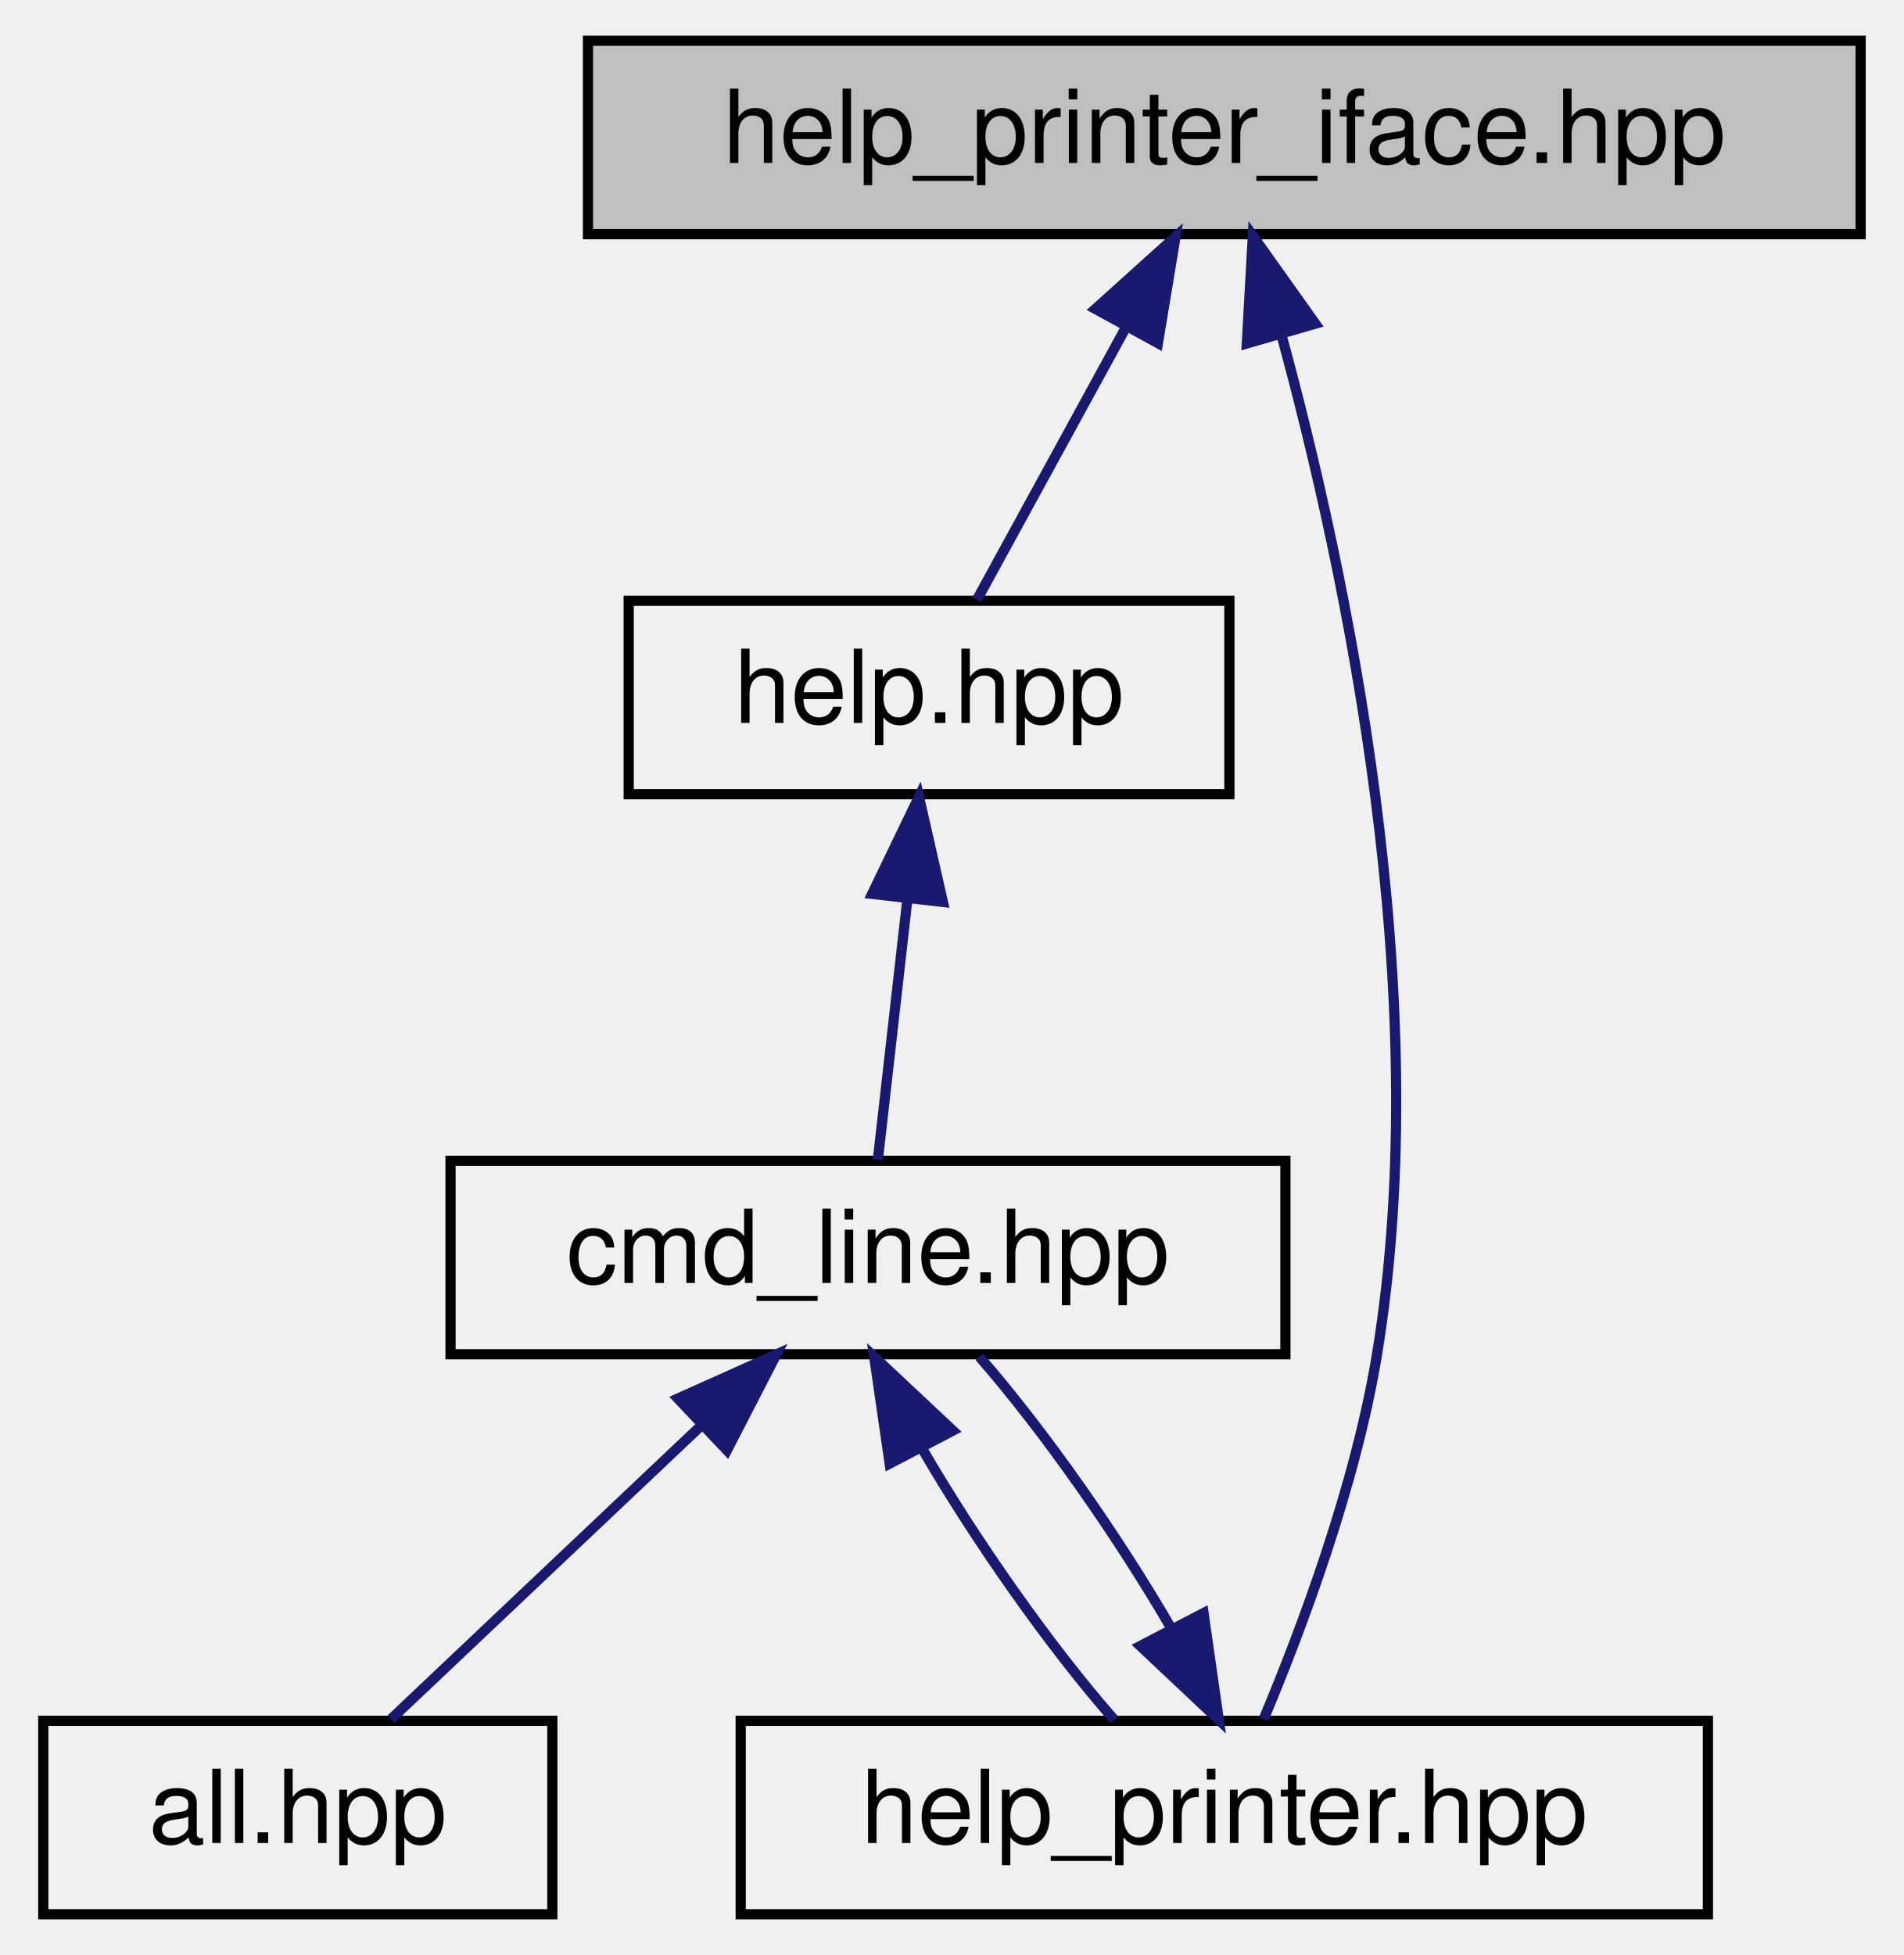
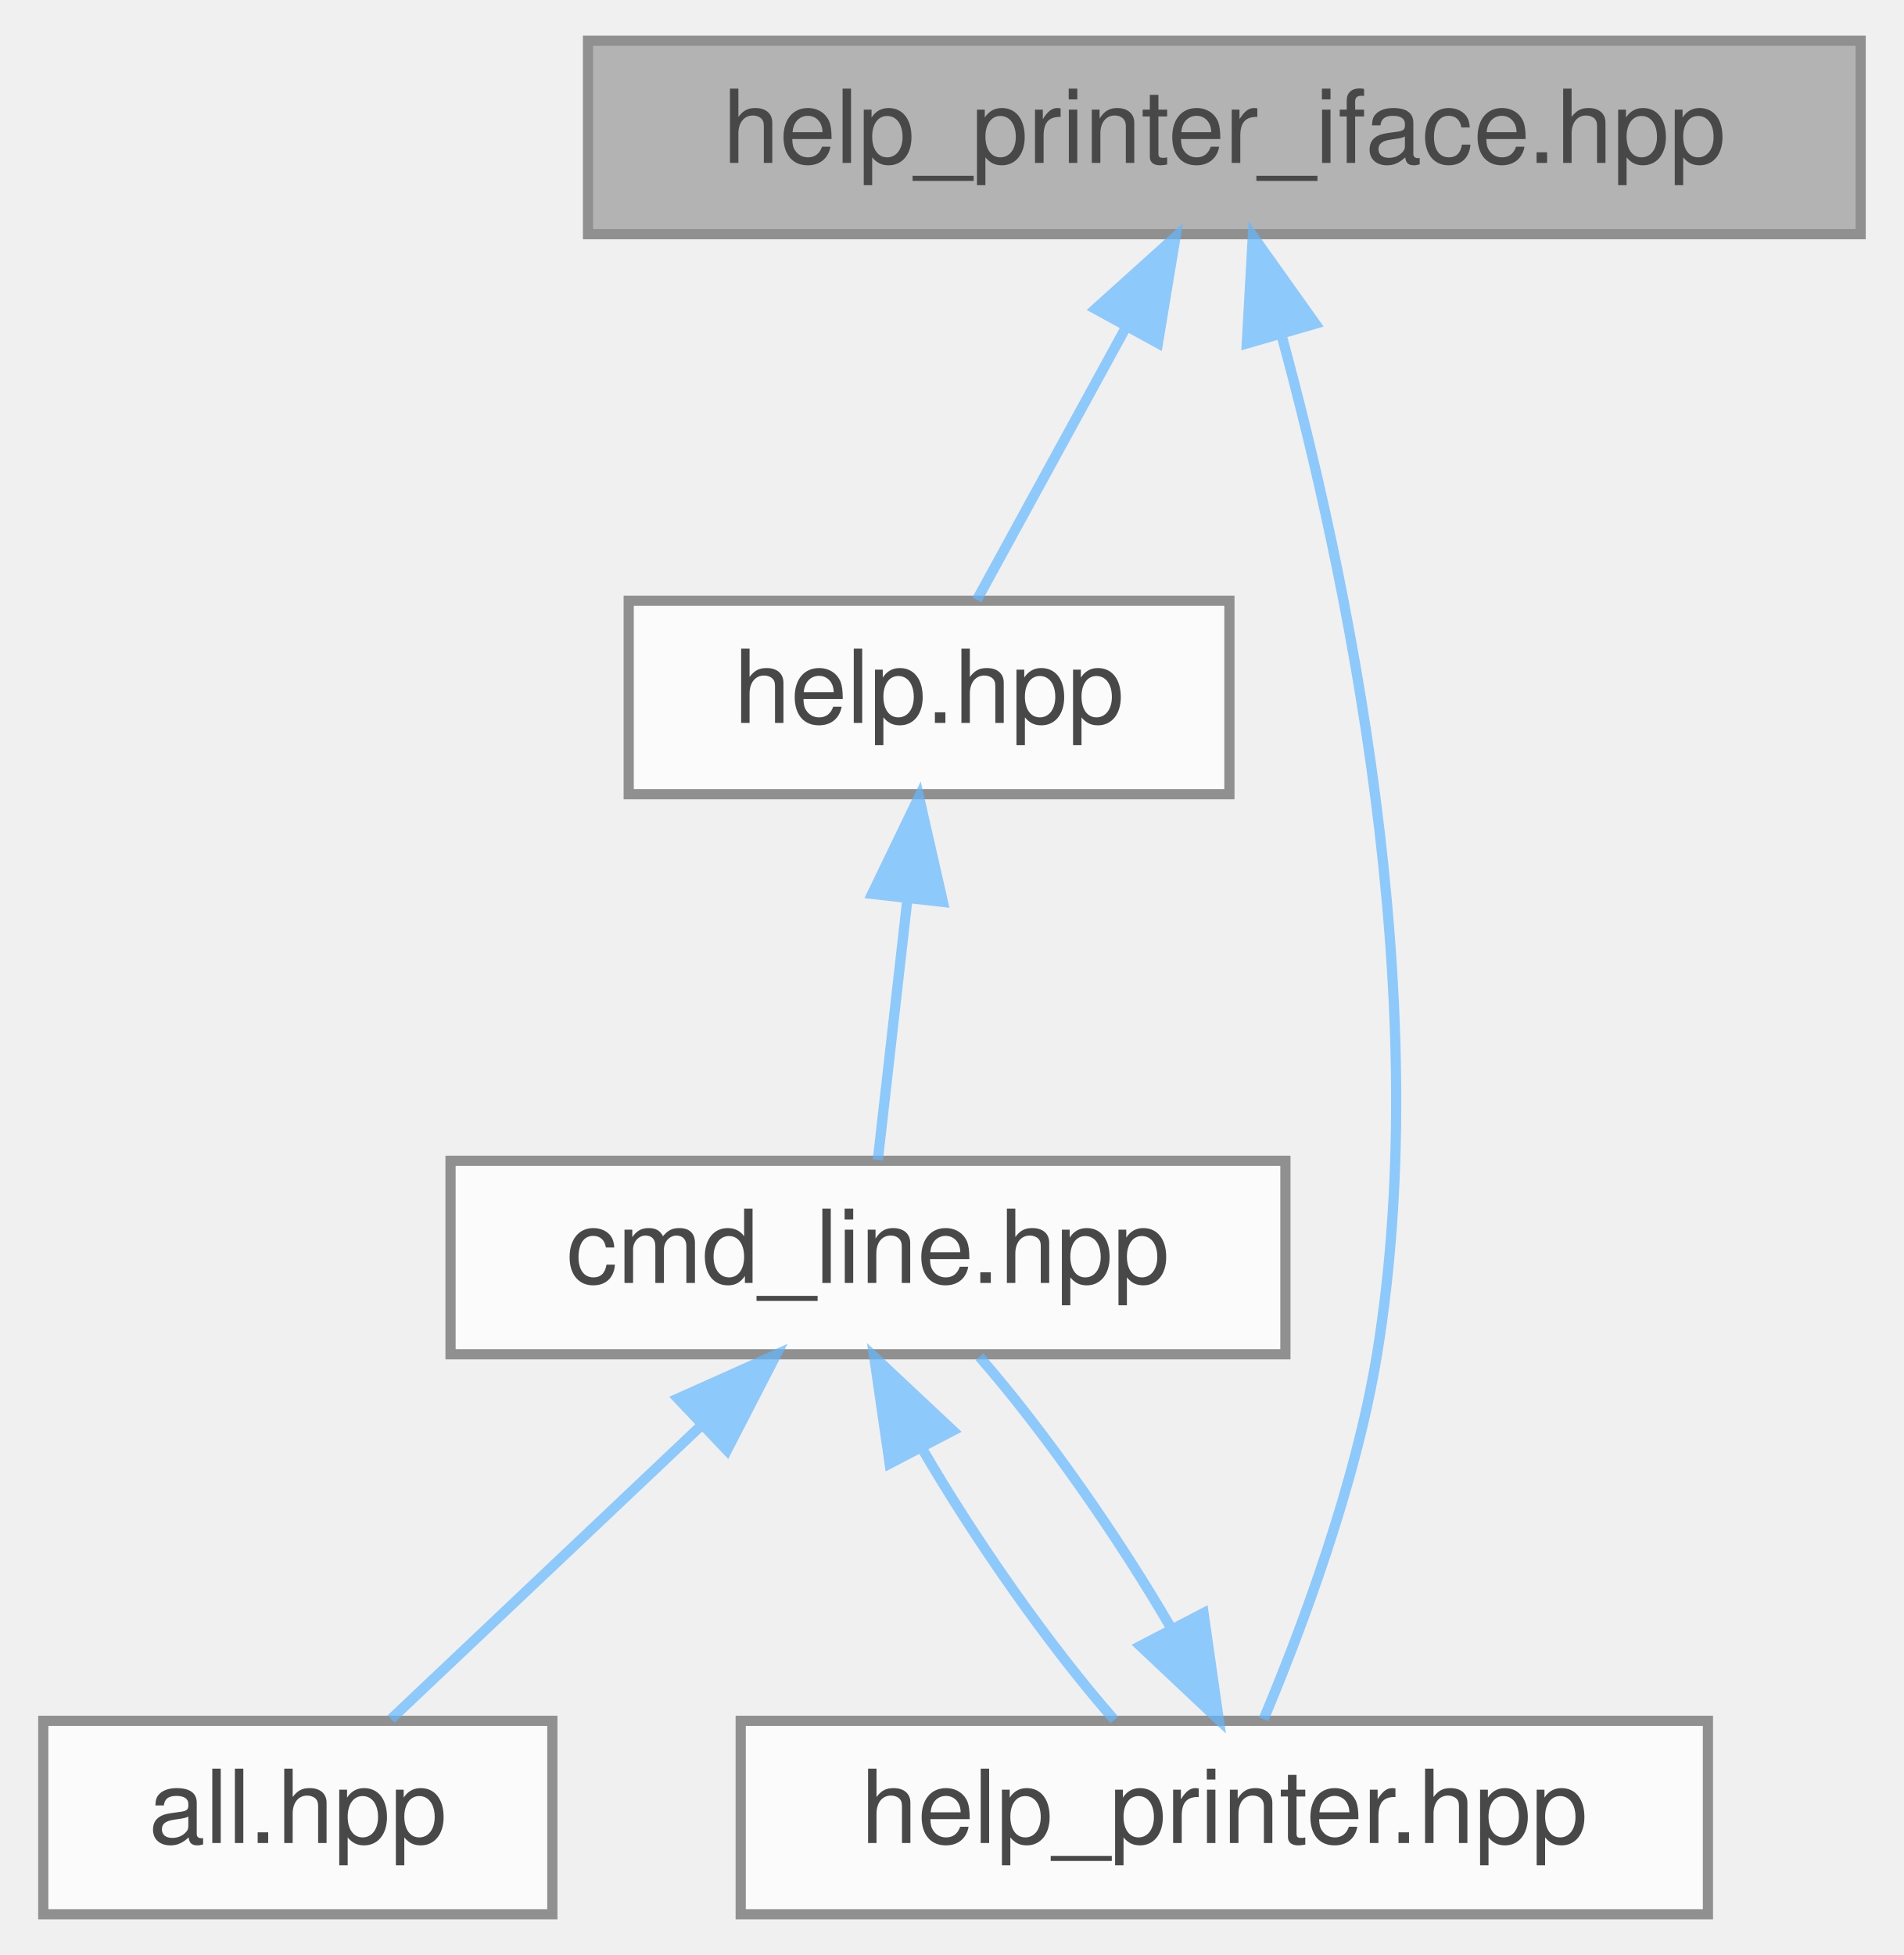
<svg xmlns="http://www.w3.org/2000/svg" xmlns:xlink="http://www.w3.org/1999/xlink" width="187pt" height="192pt" viewBox="0.00 0.00 186.50 192.00">
-   <g id="graph0" class="graph" transform="scale(1 1) rotate(0) translate(4 188)">
-     <g id="node1" class="node">
-       <g id="a_node1">
-         <a xlink:title=" ">
-           <polygon fill="#bfbfbf" stroke="black" points="178.5,-184 53.5,-184 53.5,-165 178.5,-165 178.5,-184" />
-           <text text-anchor="middle" x="116" y="-172" font-family="Helvetica,sans-Serif" font-size="10.00">help_printer_iface.hpp</text>
-         </a>
+   <svg id="main" version="1.1" xml:space="preserve">
+     <style type="text/css">
+ .node, .edge {opacity: 0.7;}
+ .node.selected, .edge.selected {opacity: 1;}
+ .edge:hover path { stroke: red; }
+ .edge:hover polygon { stroke: red; fill: red; }
+ </style>
+     <svg id="graph" class="graph">
+       <g id="graph0" class="graph" transform="scale(1 1) rotate(0) translate(4 188)">
+         <g id="Node000001" class="node">
+           <g id="a_Node000001">
+             <a xlink:title=" ">
+               <polygon fill="#999999" stroke="#666666" points="178.5,-184 53.5,-184 53.5,-165 178.5,-165 178.5,-184" />
+               <text text-anchor="middle" x="116" y="-172" font-family="Helvetica,sans-Serif" font-size="10.00">help_printer_iface.hpp</text>
+             </a>
+           </g>
+         </g>
+         <g id="Node000002" class="node">
+           <g id="a_Node000002">
+             <a xlink:href="help_8hpp.html" target="_top" xlink:title=" ">
+               <polygon fill="white" stroke="#666666" points="116.5,-129 57.5,-129 57.5,-110 116.5,-110 116.5,-129" />
+               <text text-anchor="middle" x="87" y="-117" font-family="Helvetica,sans-Serif" font-size="10.00">help.hpp</text>
+             </a>
+           </g>
+         </g>
+         <g id="edge1_Node000001_Node000002" class="edge">
+           <g id="a_edge1_Node000001_Node000002">
+             <a xlink:title=" ">
+               <path fill="none" stroke="#63b8ff" d="M106.32,-155.82C101.4,-146.82 95.64,-136.29 91.7,-129.09" />
+               <polygon fill="#63b8ff" stroke="#63b8ff" points="103.34,-157.66 111.21,-164.75 109.48,-154.3 103.34,-157.66" />
+             </a>
+           </g>
+         </g>
+         <g id="Node000005" class="node">
+           <g id="a_Node000005">
+             <a xlink:href="help__printer_8hpp.html" target="_top" xlink:title=" ">
+               <polygon fill="white" stroke="#666666" points="163.5,-19 68.5,-19 68.5,0 163.5,0 163.5,-19" />
+               <text text-anchor="middle" x="116" y="-7" font-family="Helvetica,sans-Serif" font-size="10.00">help_printer.hpp</text>
+             </a>
+           </g>
+         </g>
+         <g id="edge6_Node000001_Node000005" class="edge">
+           <g id="a_edge6_Node000001_Node000005">
+             <a xlink:title=" ">
+               <path fill="none" stroke="#63b8ff" d="M121.58,-155.23C127.95,-131.91 136.79,-90.33 131,-55 128.89,-42.13 123.56,-27.96 119.86,-19.15" />
+               <polygon fill="#63b8ff" stroke="#63b8ff" points="118.21,-154.27 118.8,-164.84 124.94,-156.21 118.21,-154.27" />
+             </a>
+           </g>
+         </g>
+         <g id="Node000003" class="node">
+           <g id="a_Node000003">
+             <a xlink:href="cmd__line_8hpp.html" target="_top" xlink:title=" ">
+               <polygon fill="white" stroke="#666666" points="122,-74 40,-74 40,-55 122,-55 122,-74" />
+               <text text-anchor="middle" x="81" y="-62" font-family="Helvetica,sans-Serif" font-size="10.00">cmd_line.hpp</text>
+             </a>
+           </g>
+         </g>
+         <g id="edge2_Node000002_Node000003" class="edge">
+           <g id="a_edge2_Node000002_Node000003">
+             <a xlink:title=" ">
+               <path fill="none" stroke="#63b8ff" d="M84.87,-99.66C83.88,-90.93 82.75,-80.99 81.97,-74.09" />
+               <polygon fill="#63b8ff" stroke="#63b8ff" points="81.41,-100.21 86.01,-109.75 88.36,-99.42 81.41,-100.21" />
+             </a>
+           </g>
+         </g>
+         <g id="Node000004" class="node">
+           <g id="a_Node000004">
+             <a xlink:href="all_8hpp.html" target="_top" xlink:title=" ">
+               <polygon fill="white" stroke="#666666" points="50,-19 0,-19 0,0 50,0 50,-19" />
+               <text text-anchor="middle" x="25" y="-7" font-family="Helvetica,sans-Serif" font-size="10.00">all.hpp</text>
+             </a>
+           </g>
+         </g>
+         <g id="edge3_Node000003_Node000004" class="edge">
+           <g id="a_edge3_Node000003_Node000004">
+             <a xlink:title=" ">
+               <path fill="none" stroke="#63b8ff" d="M64.67,-48.04C54.74,-38.64 42.41,-26.98 34.16,-19.17" />
+               <polygon fill="#63b8ff" stroke="#63b8ff" points="62.33,-50.65 72,-54.98 67.15,-45.57 62.33,-50.65" />
+             </a>
+           </g>
+         </g>
+         <g id="edge4_Node000003_Node000005" class="edge">
+           <g id="a_edge4_Node000003_Node000005">
+             <a xlink:title=" ">
+               <path fill="none" stroke="#63b8ff" d="M86.27,-45.82C91.49,-36.82 98.86,-26.29 105.2,-19.09" />
+               <polygon fill="#63b8ff" stroke="#63b8ff" points="83.13,-44.26 81.61,-54.75 89.34,-47.5 83.13,-44.26" />
+             </a>
+           </g>
+         </g>
+         <g id="edge5_Node000005_Node000003" class="edge">
+           <g id="a_edge5_Node000005_Node000003">
+             <a xlink:title=" ">
+               <path fill="none" stroke="#63b8ff" d="M110.85,-27.98C105.66,-36.95 98.3,-47.49 91.95,-54.75" />
+               <polygon fill="#63b8ff" stroke="#63b8ff" points="113.96,-29.58 115.46,-19.09 107.75,-26.35 113.96,-29.58" />
+             </a>
+           </g>
+         </g>
      </g>
-     </g>
-     <g id="node2" class="node">
-       <g id="a_node2">
-         <a xlink:href="help_8hpp.html" target="_top" xlink:title=" ">
-           <polygon fill="none" stroke="black" points="116.5,-129 57.5,-129 57.5,-110 116.5,-110 116.5,-129" />
-           <text text-anchor="middle" x="87" y="-117" font-family="Helvetica,sans-Serif" font-size="10.00">help.hpp</text>
-         </a>
-       </g>
-     </g>
-     <g id="edge1" class="edge">
-       <path fill="none" stroke="midnightblue" d="M106.32,-155.82C101.4,-146.82 95.64,-136.29 91.7,-129.09" />
-       <polygon fill="midnightblue" stroke="midnightblue" points="103.34,-157.66 111.21,-164.75 109.48,-154.3 103.34,-157.66" />
-     </g>
-     <g id="node5" class="node">
-       <g id="a_node5">
-         <a xlink:href="help__printer_8hpp.html" target="_top" xlink:title=" ">
-           <polygon fill="none" stroke="black" points="163.5,-19 68.5,-19 68.5,0 163.5,0 163.5,-19" />
-           <text text-anchor="middle" x="116" y="-7" font-family="Helvetica,sans-Serif" font-size="10.00">help_printer.hpp</text>
-         </a>
-       </g>
-     </g>
-     <g id="edge6" class="edge">
-       <path fill="none" stroke="midnightblue" d="M121.58,-155.23C127.95,-131.91 136.79,-90.33 131,-55 128.89,-42.13 123.56,-27.96 119.86,-19.15" />
-       <polygon fill="midnightblue" stroke="midnightblue" points="118.21,-154.27 118.8,-164.84 124.94,-156.21 118.21,-154.27" />
-     </g>
-     <g id="node3" class="node">
-       <g id="a_node3">
-         <a xlink:href="cmd__line_8hpp.html" target="_top" xlink:title=" ">
-           <polygon fill="none" stroke="black" points="122,-74 40,-74 40,-55 122,-55 122,-74" />
-           <text text-anchor="middle" x="81" y="-62" font-family="Helvetica,sans-Serif" font-size="10.00">cmd_line.hpp</text>
-         </a>
-       </g>
-     </g>
-     <g id="edge2" class="edge">
-       <path fill="none" stroke="midnightblue" d="M84.87,-99.66C83.88,-90.93 82.75,-80.99 81.97,-74.09" />
-       <polygon fill="midnightblue" stroke="midnightblue" points="81.41,-100.21 86.01,-109.75 88.36,-99.42 81.41,-100.21" />
-     </g>
-     <g id="node4" class="node">
-       <g id="a_node4">
-         <a xlink:href="all_8hpp.html" target="_top" xlink:title=" ">
-           <polygon fill="none" stroke="black" points="50,-19 0,-19 0,0 50,0 50,-19" />
-           <text text-anchor="middle" x="25" y="-7" font-family="Helvetica,sans-Serif" font-size="10.00">all.hpp</text>
-         </a>
-       </g>
-     </g>
-     <g id="edge3" class="edge">
-       <path fill="none" stroke="midnightblue" d="M64.67,-48.04C54.74,-38.64 42.41,-26.98 34.16,-19.17" />
-       <polygon fill="midnightblue" stroke="midnightblue" points="62.33,-50.65 72,-54.98 67.15,-45.57 62.33,-50.65" />
-     </g>
-     <g id="edge4" class="edge">
-       <path fill="none" stroke="midnightblue" d="M86.27,-45.82C91.49,-36.82 98.86,-26.29 105.2,-19.09" />
-       <polygon fill="midnightblue" stroke="midnightblue" points="83.13,-44.26 81.61,-54.75 89.34,-47.5 83.13,-44.26" />
-     </g>
-     <g id="edge5" class="edge">
-       <path fill="none" stroke="midnightblue" d="M110.85,-27.98C105.66,-36.95 98.3,-47.49 91.95,-54.75" />
-       <polygon fill="midnightblue" stroke="midnightblue" points="113.96,-29.58 115.46,-19.09 107.75,-26.35 113.96,-29.58" />
-     </g>
-   </g>
+     </svg>
+   </svg>
+   <style type="text/css">
+ 
+ [data-mouse-over-selected='false'] { opacity: 0.7; }
+ [data-mouse-over-selected='true']  { opacity: 1.0; }
+ 
+ </style>
</svg>
